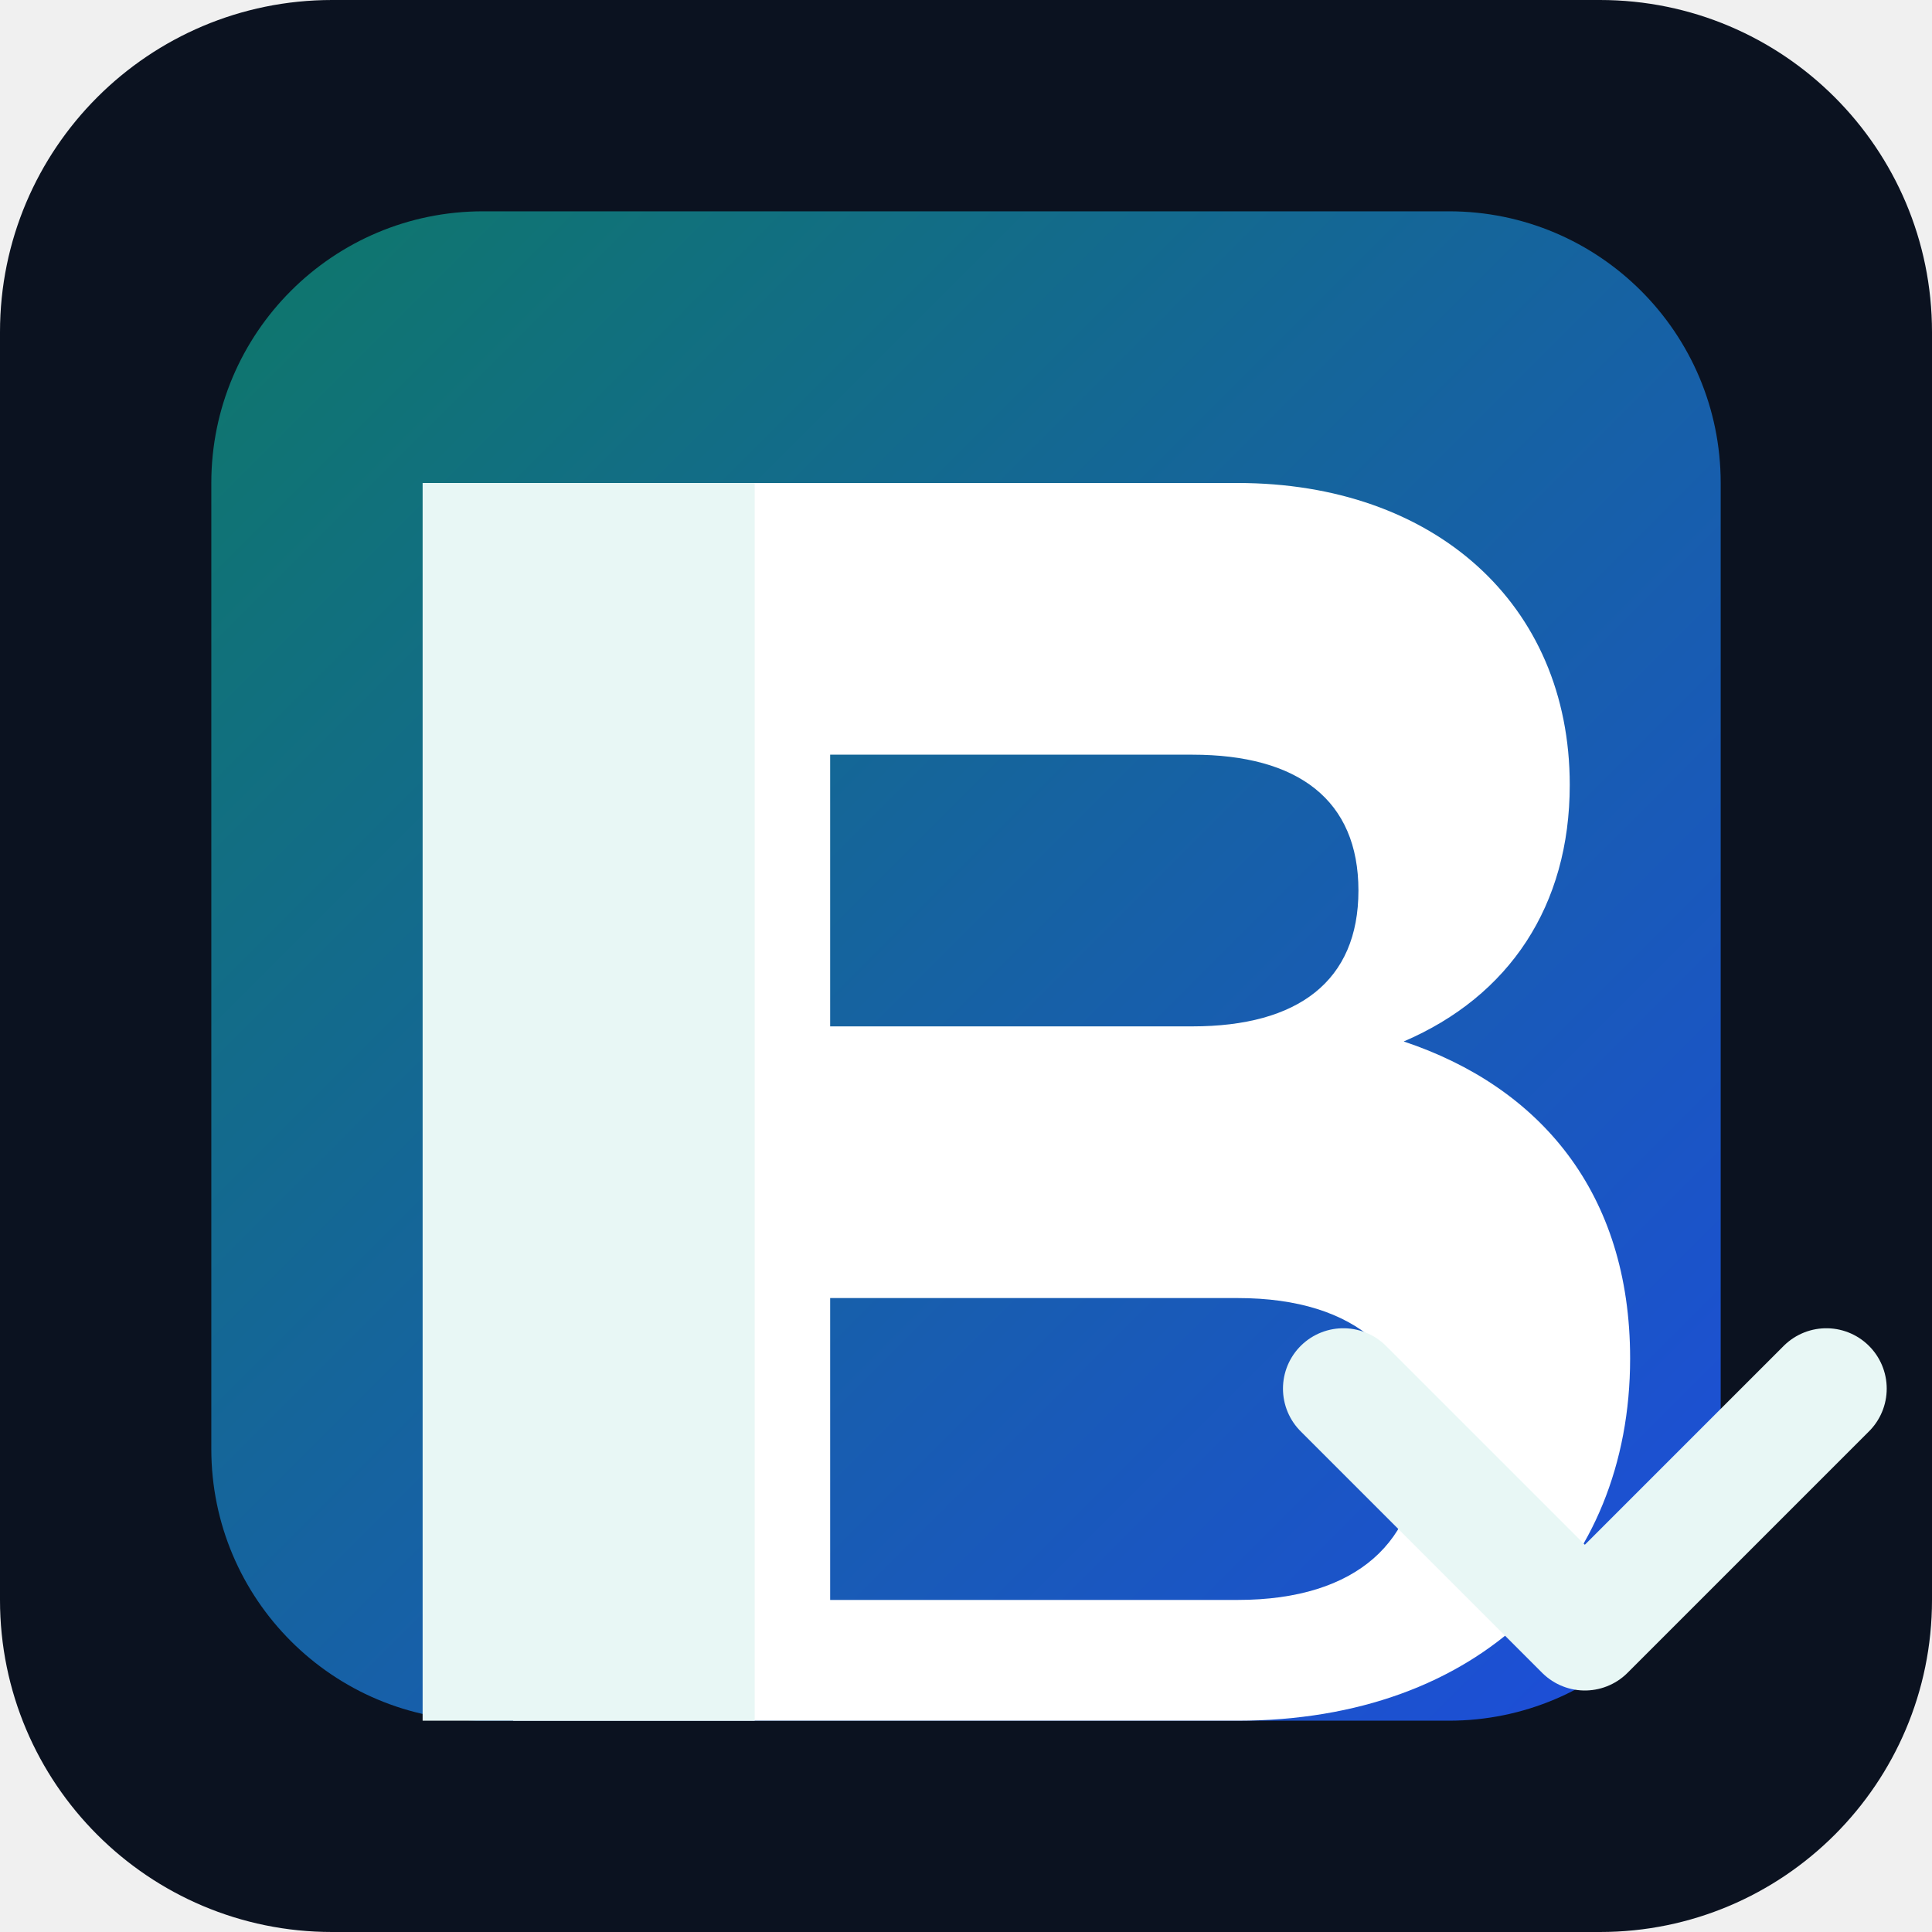
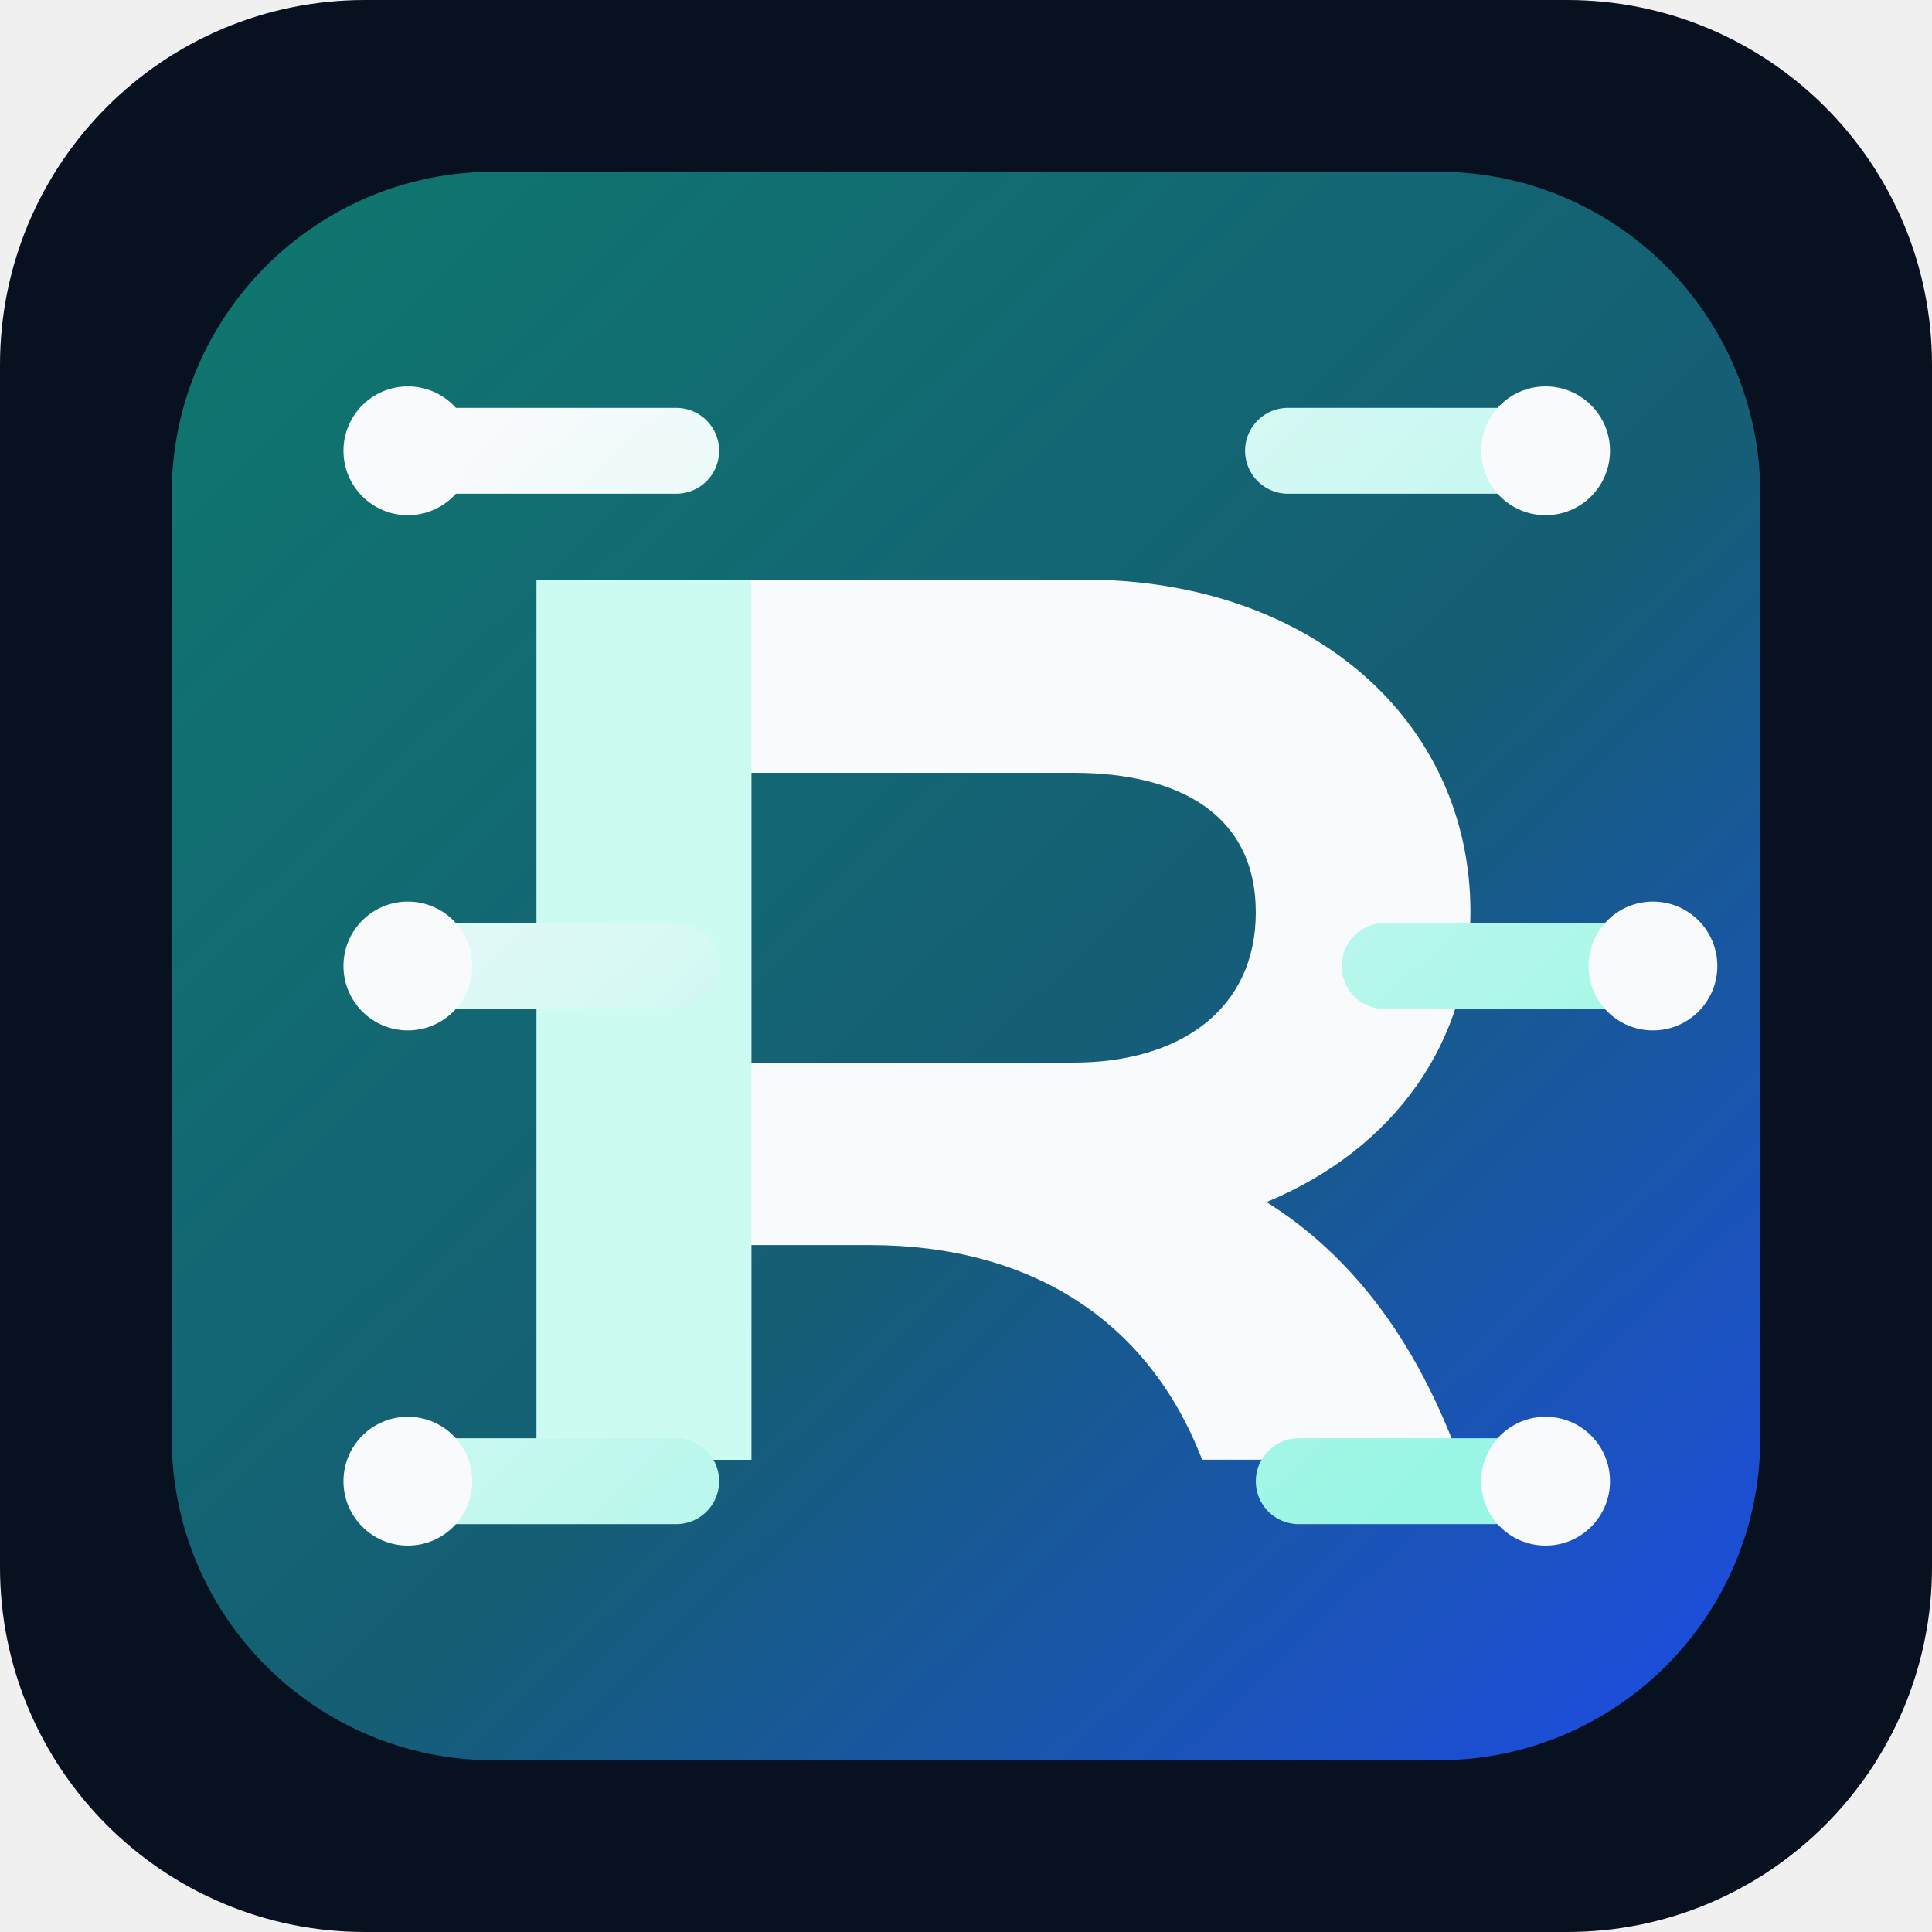
- <svg xmlns="http://www.w3.org/2000/svg" viewBox="0 0 128 128" role="img" aria-labelledby="title desc">
+ <svg xmlns="http://www.w3.org/2000/svg" viewBox="0 0 180 180" role="img" aria-labelledby="title desc">
  <defs>
-     <linearGradient id="g" x1="18" y1="18" x2="110" y2="110" gradientUnits="userSpaceOnUse">
+     <linearGradient id="bg" x1="24" y1="20" x2="154" y2="156" gradientUnits="userSpaceOnUse">
      <stop offset="0" stop-color="#0f766e" />
+       <stop offset=".58" stop-color="#155e75" />
      <stop offset="1" stop-color="#1d4ed8" />
    </linearGradient>
+     <linearGradient id="line" x1="44" y1="42" x2="134" y2="138" gradientUnits="userSpaceOnUse">
+       <stop offset="0" stop-color="#f8fafc" />
+       <stop offset="1" stop-color="#99f6e4" />
+     </linearGradient>
  </defs>
-   <rect width="128" height="128" rx="22" fill="#0b1220" />
-   <rect x="14" y="14" width="100" height="100" rx="18" fill="url(#g)" />
-   <path d="M34 32h48c13 0 22 8 22 20 0 8-4 14-11 17 9 3 15 10 15 21 0 14-10 24-26 24H34V32Zm21 18v18h24c7 0 11-3 11-9s-4-9-11-9H55Zm0 36v20h27c8 0 12-4 12-10s-4-10-12-10H55Z" fill="#fff" />
-   <path d="M28 32h22v82H28V32Z" fill="#e8f7f5" />
-   <path d="M89 92l16 16 16-16" fill="none" stroke="#e8f7f5" stroke-width="8" stroke-linecap="round" stroke-linejoin="round" />
+   <rect width="180" height="180" rx="34" fill="#07111f" />
+   <rect x="16" y="16" width="148" height="148" rx="30" fill="url(#bg)" />
+   <path d="M50 54h51c21 0 36 13 36 31 0 12-7 22-19 27 8 5 14 13 18 24H112c-5-13-16-20-31-20H70v20H50V54Zm20 18v27h30c10 0 17-5 17-14s-7-13-17-13H70Z" fill="#f8fafc" />
+   <path d="M50 54h20v82H50V54Z" fill="#ccfbf1" />
+   <path d="M38 42h25M38 90h25M38 138h25M120 42h22M129 90h25M121 138h22" stroke="url(#line)" stroke-width="8" stroke-linecap="round" />
+   <circle cx="38" cy="42" r="6" fill="#f8fafc" />
+   <circle cx="38" cy="90" r="6" fill="#f8fafc" />
+   <circle cx="38" cy="138" r="6" fill="#f8fafc" />
+   <circle cx="144" cy="42" r="6" fill="#f8fafc" />
+   <circle cx="154" cy="90" r="6" fill="#f8fafc" />
+   <circle cx="144" cy="138" r="6" fill="#f8fafc" />
</svg>
